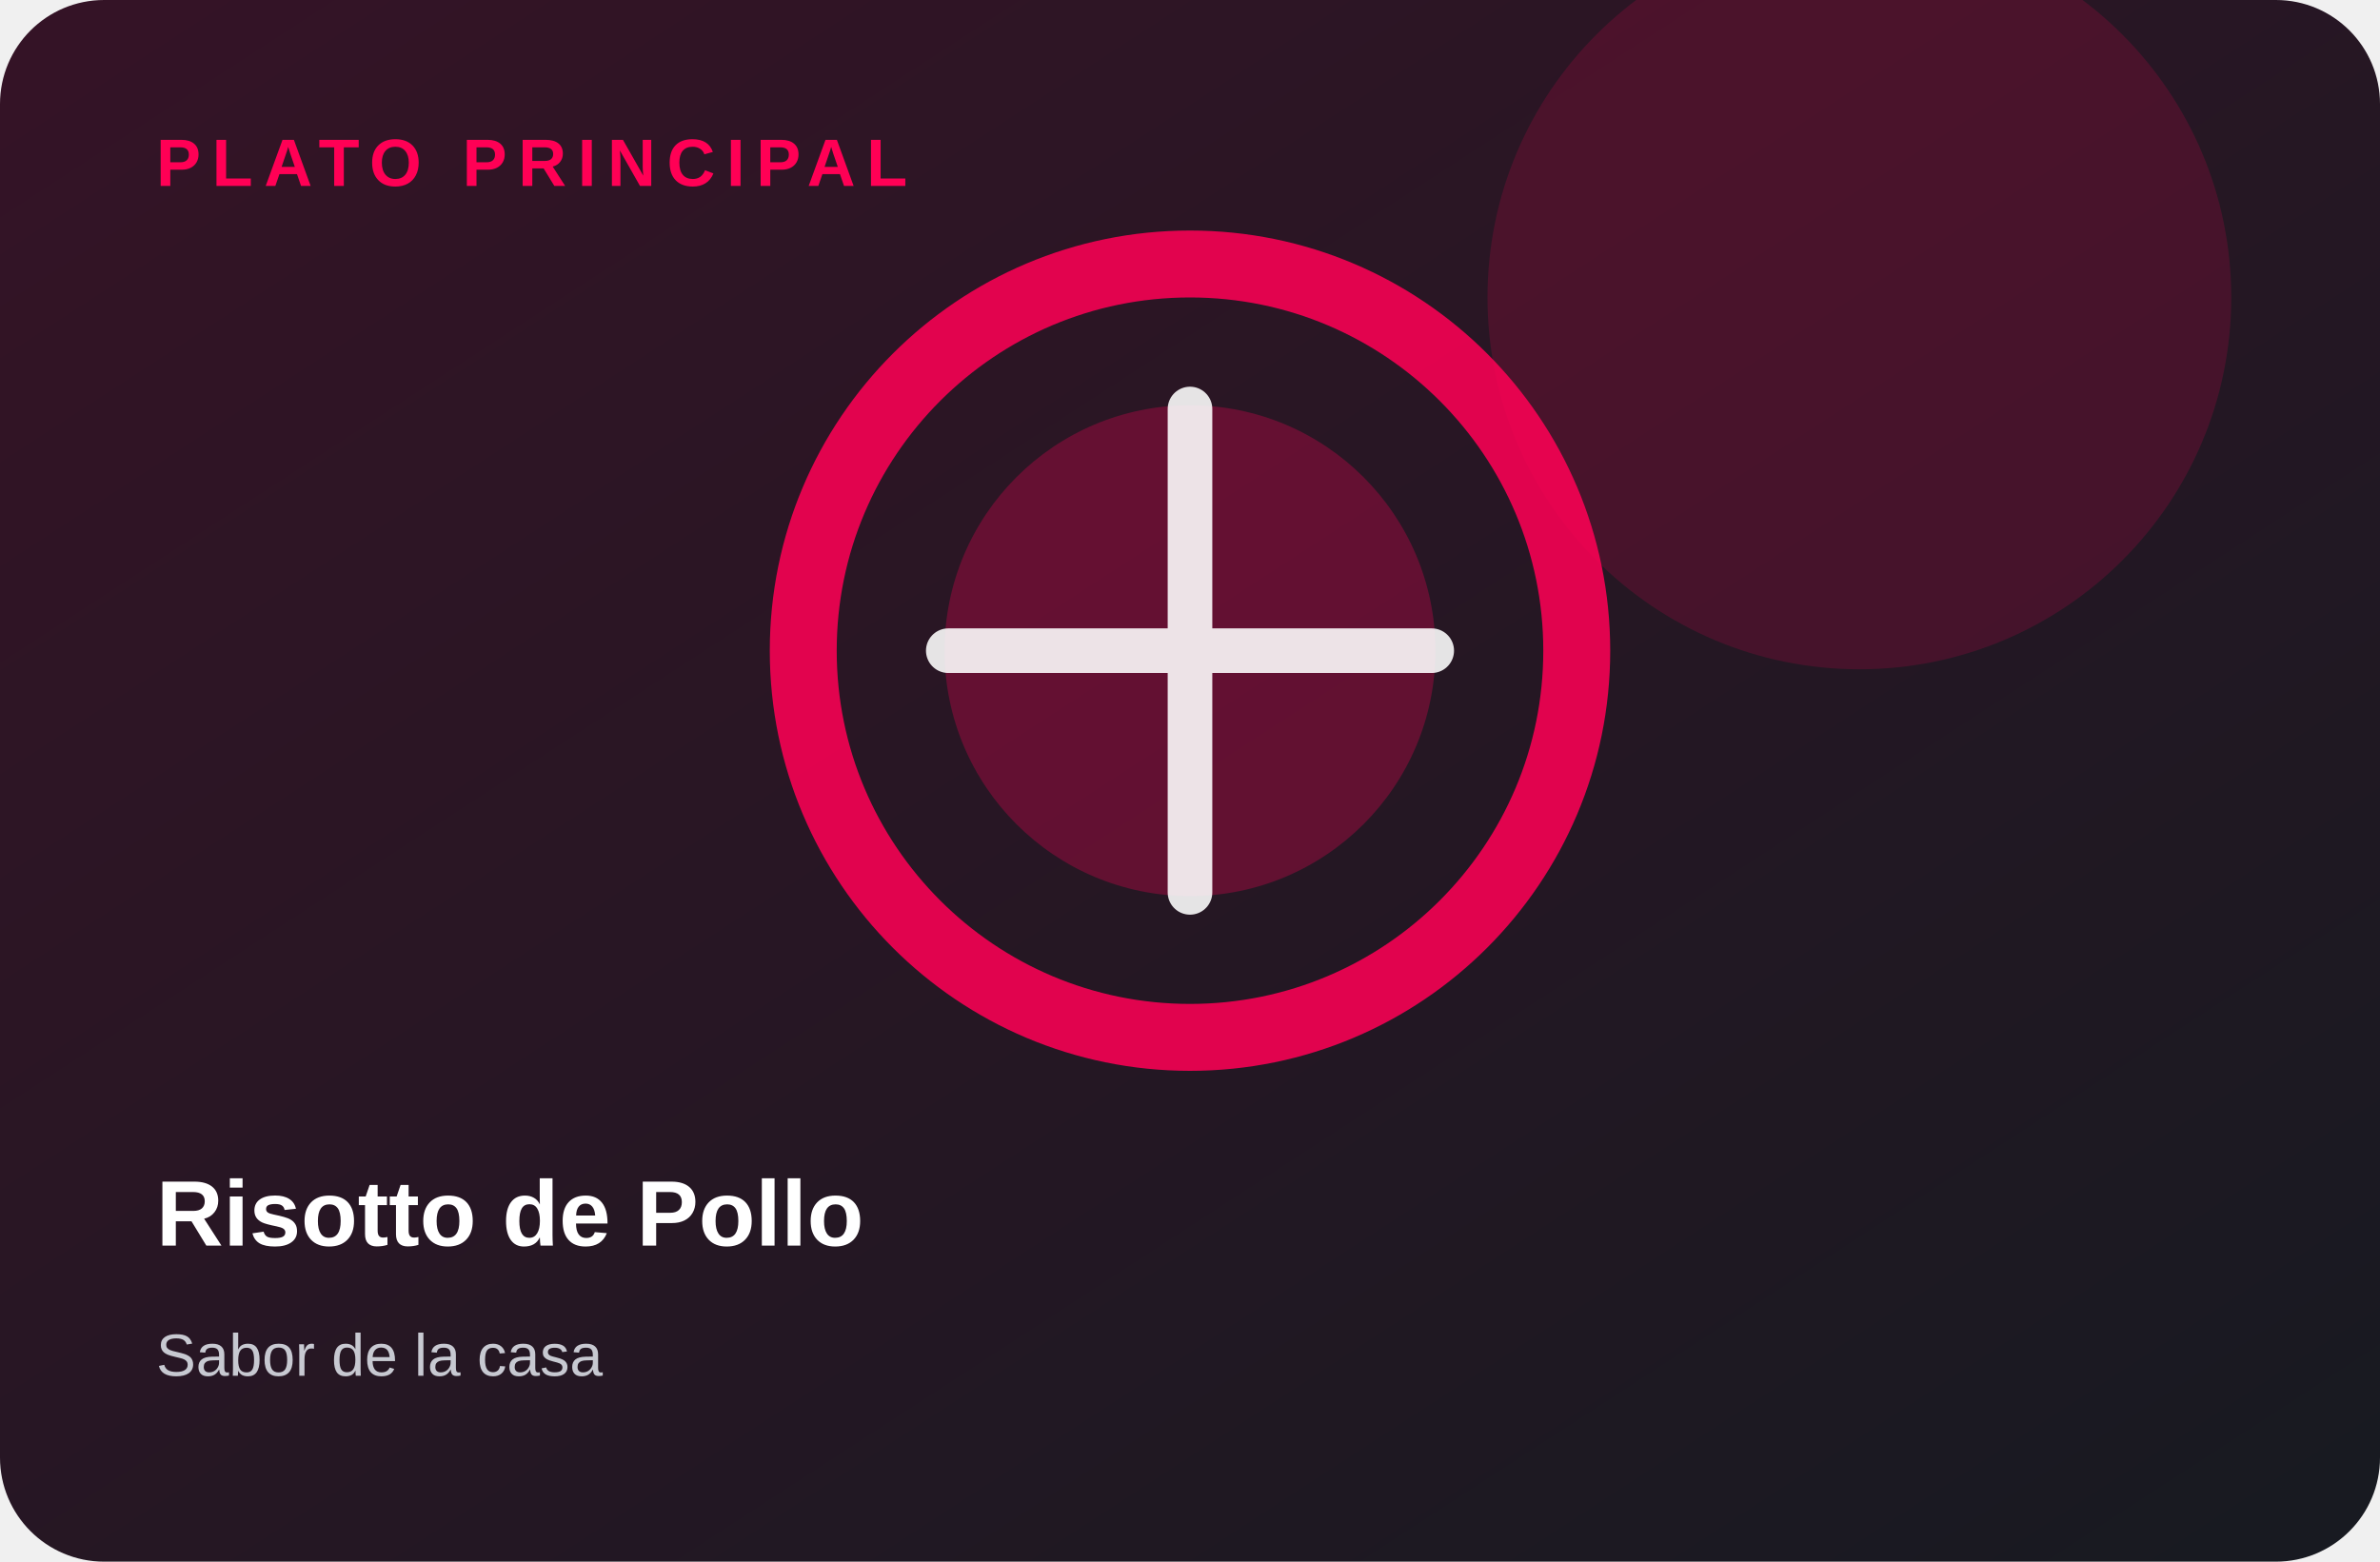
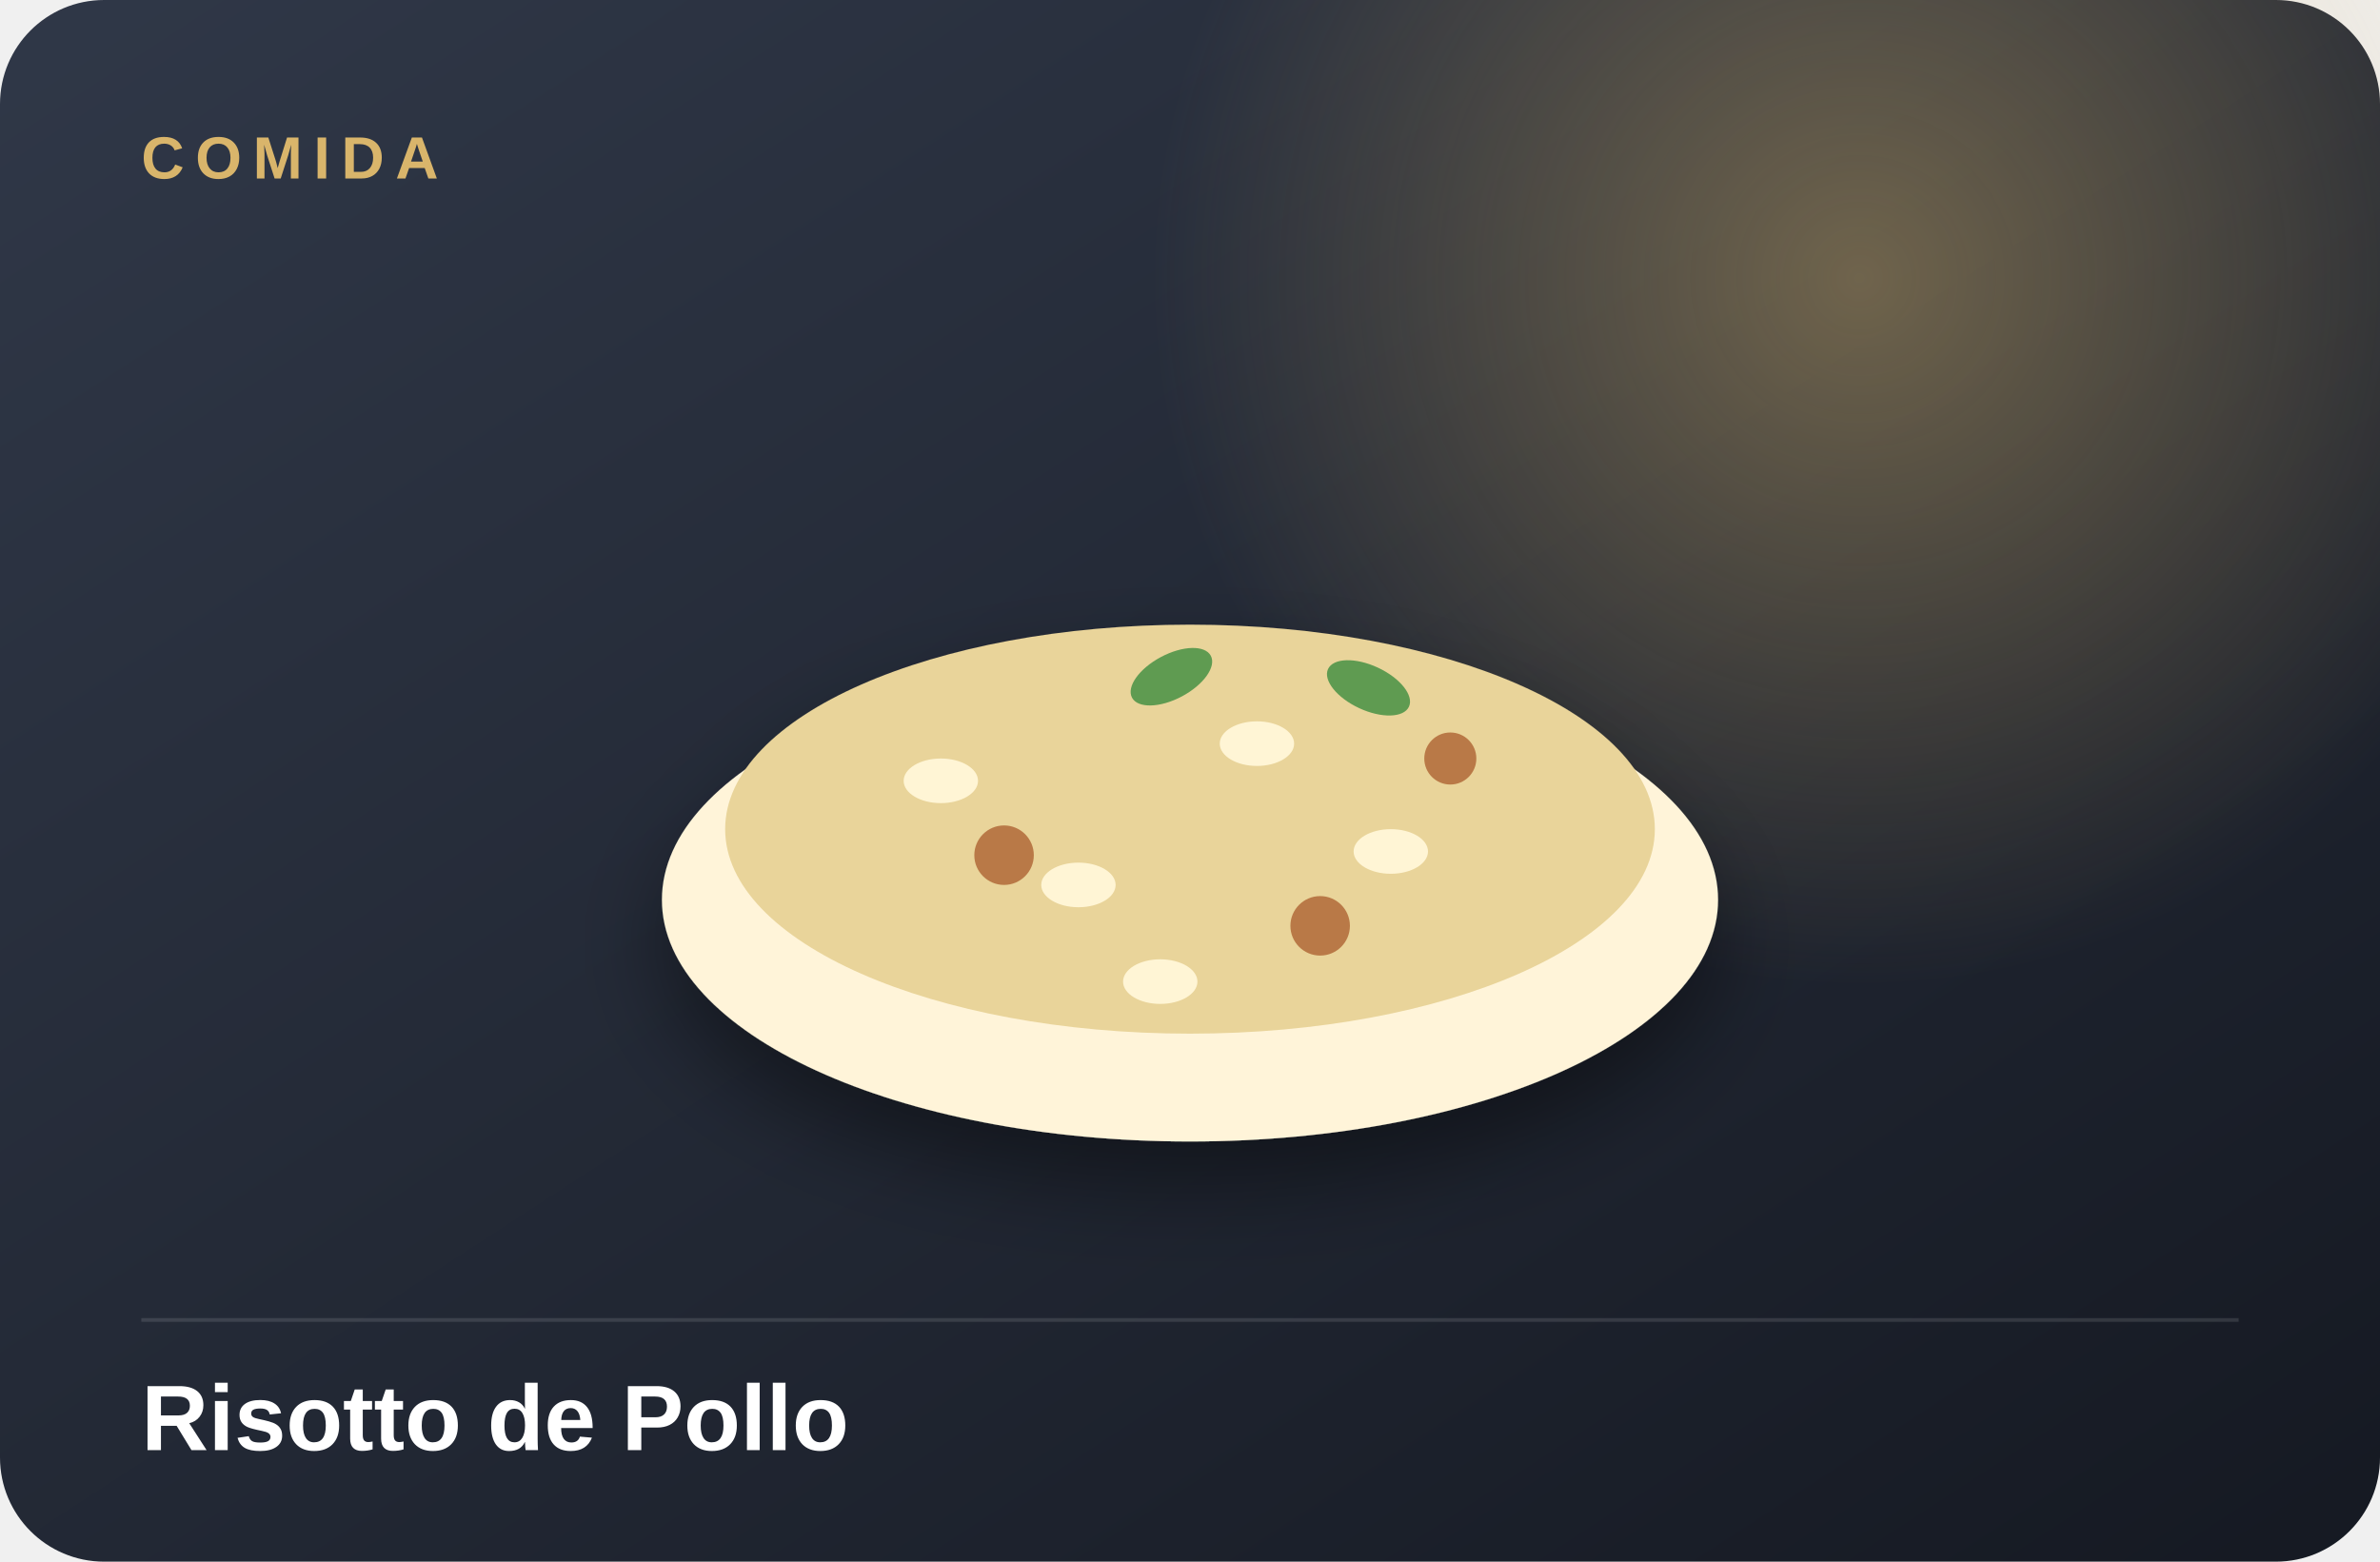
<svg xmlns="http://www.w3.org/2000/svg" viewBox="0 0 640 420" role="img" aria-label="Risotto de Pollo">
  <defs>
-     <linearGradient id="bg" x1="0" y1="0" x2="1" y2="1">
-       <stop stop-color="#351326" />
-       <stop offset="1" stop-color="#171a21" />
+     <linearGradient id="fondo" x1="0" y1="0" x2="1" y2="1">
+       <stop stop-color="#303848" />
+       <stop offset="1" stop-color="#151922" />
    </linearGradient>
+     <radialGradient id="luz">
+       <stop stop-color="#d9b56b" stop-opacity=".42" />
+       <stop offset="1" stop-color="#d9b56b" stop-opacity="0" />
+     </radialGradient>
+     <filter id="sombra" x="-.2" y="-.2" width="1.4" height="1.5">
+       <feDropShadow dx="0" dy="12" stdDeviation="12" flood-color="#000" flood-opacity=".42" />
+     </filter>
  </defs>
-   <rect width="640" height="420" rx="28" fill="url(#bg)" />
-   <circle cx="500" cy="80" r="100" fill="#ff0055" opacity=".16" />
-   <circle cx="320" cy="175" r="104" fill="none" stroke="#ff0055" stroke-width="18" opacity=".86" />
-   <circle cx="320" cy="175" r="66" fill="#ff0055" opacity=".28" />
-   <path d="M255 175h130M320 110v130" stroke="#fff" stroke-width="12" stroke-linecap="round" opacity=".88" />
-   <text x="42" y="50" fill="#ff0055" font-family="Arial,sans-serif" font-size="18" font-weight="700" letter-spacing="3">PLATO PRINCIPAL</text>
-   <text x="42" y="335" fill="#fff" font-family="Arial,sans-serif" font-size="25" font-weight="700">Risotto de Pollo</text>
-   <text x="42" y="370" fill="#c7c9d1" font-family="Arial,sans-serif" font-size="16">Sabor de la casa</text>
+   <rect width="640" height="420" rx="28" fill="url(#fondo)" />
+   <circle cx="500" cy="75" r="190" fill="url(#luz)" />
+   <text x="38" y="48" fill="#d9b56b" font-family="Arial,sans-serif" font-size="16" font-weight="700" letter-spacing="3">COMIDA</text>
+   <g filter="url(#sombra)">
+     <ellipse cx="320" cy="242" rx="142" ry="65" fill="#fff4d9" />
+     <ellipse cx="320" cy="223" rx="125" ry="55" fill="#e9d49a" />
+     <g fill="#fff5d5">
+       <ellipse cx="253" cy="210" rx="10" ry="6" />
+       <ellipse cx="290" cy="238" rx="10" ry="6" />
+       <ellipse cx="338" cy="200" rx="10" ry="6" />
+       <ellipse cx="374" cy="229" rx="10" ry="6" />
+       <ellipse cx="312" cy="264" rx="10" ry="6" />
+     </g>
+     <g fill="#b97946">
+       <circle cx="270" cy="230" r="8" />
+       <circle cx="355" cy="249" r="8" />
+       <circle cx="390" cy="204" r="7" />
+     </g>
+     <g fill="#5f9b51">
+       <ellipse cx="315" cy="182" rx="12" ry="6" transform="rotate(-28 315 182)" />
+       <ellipse cx="368" cy="185" rx="12" ry="6" transform="rotate(25 368 185)" />
+     </g>
+   </g>
+   <path d="M38 355h564" stroke="#ffffff" stroke-opacity=".12" />
+   <text x="38" y="390" fill="#fff" font-family="Arial,sans-serif" font-size="25" font-weight="700">Risotto de Pollo</text>
</svg>
